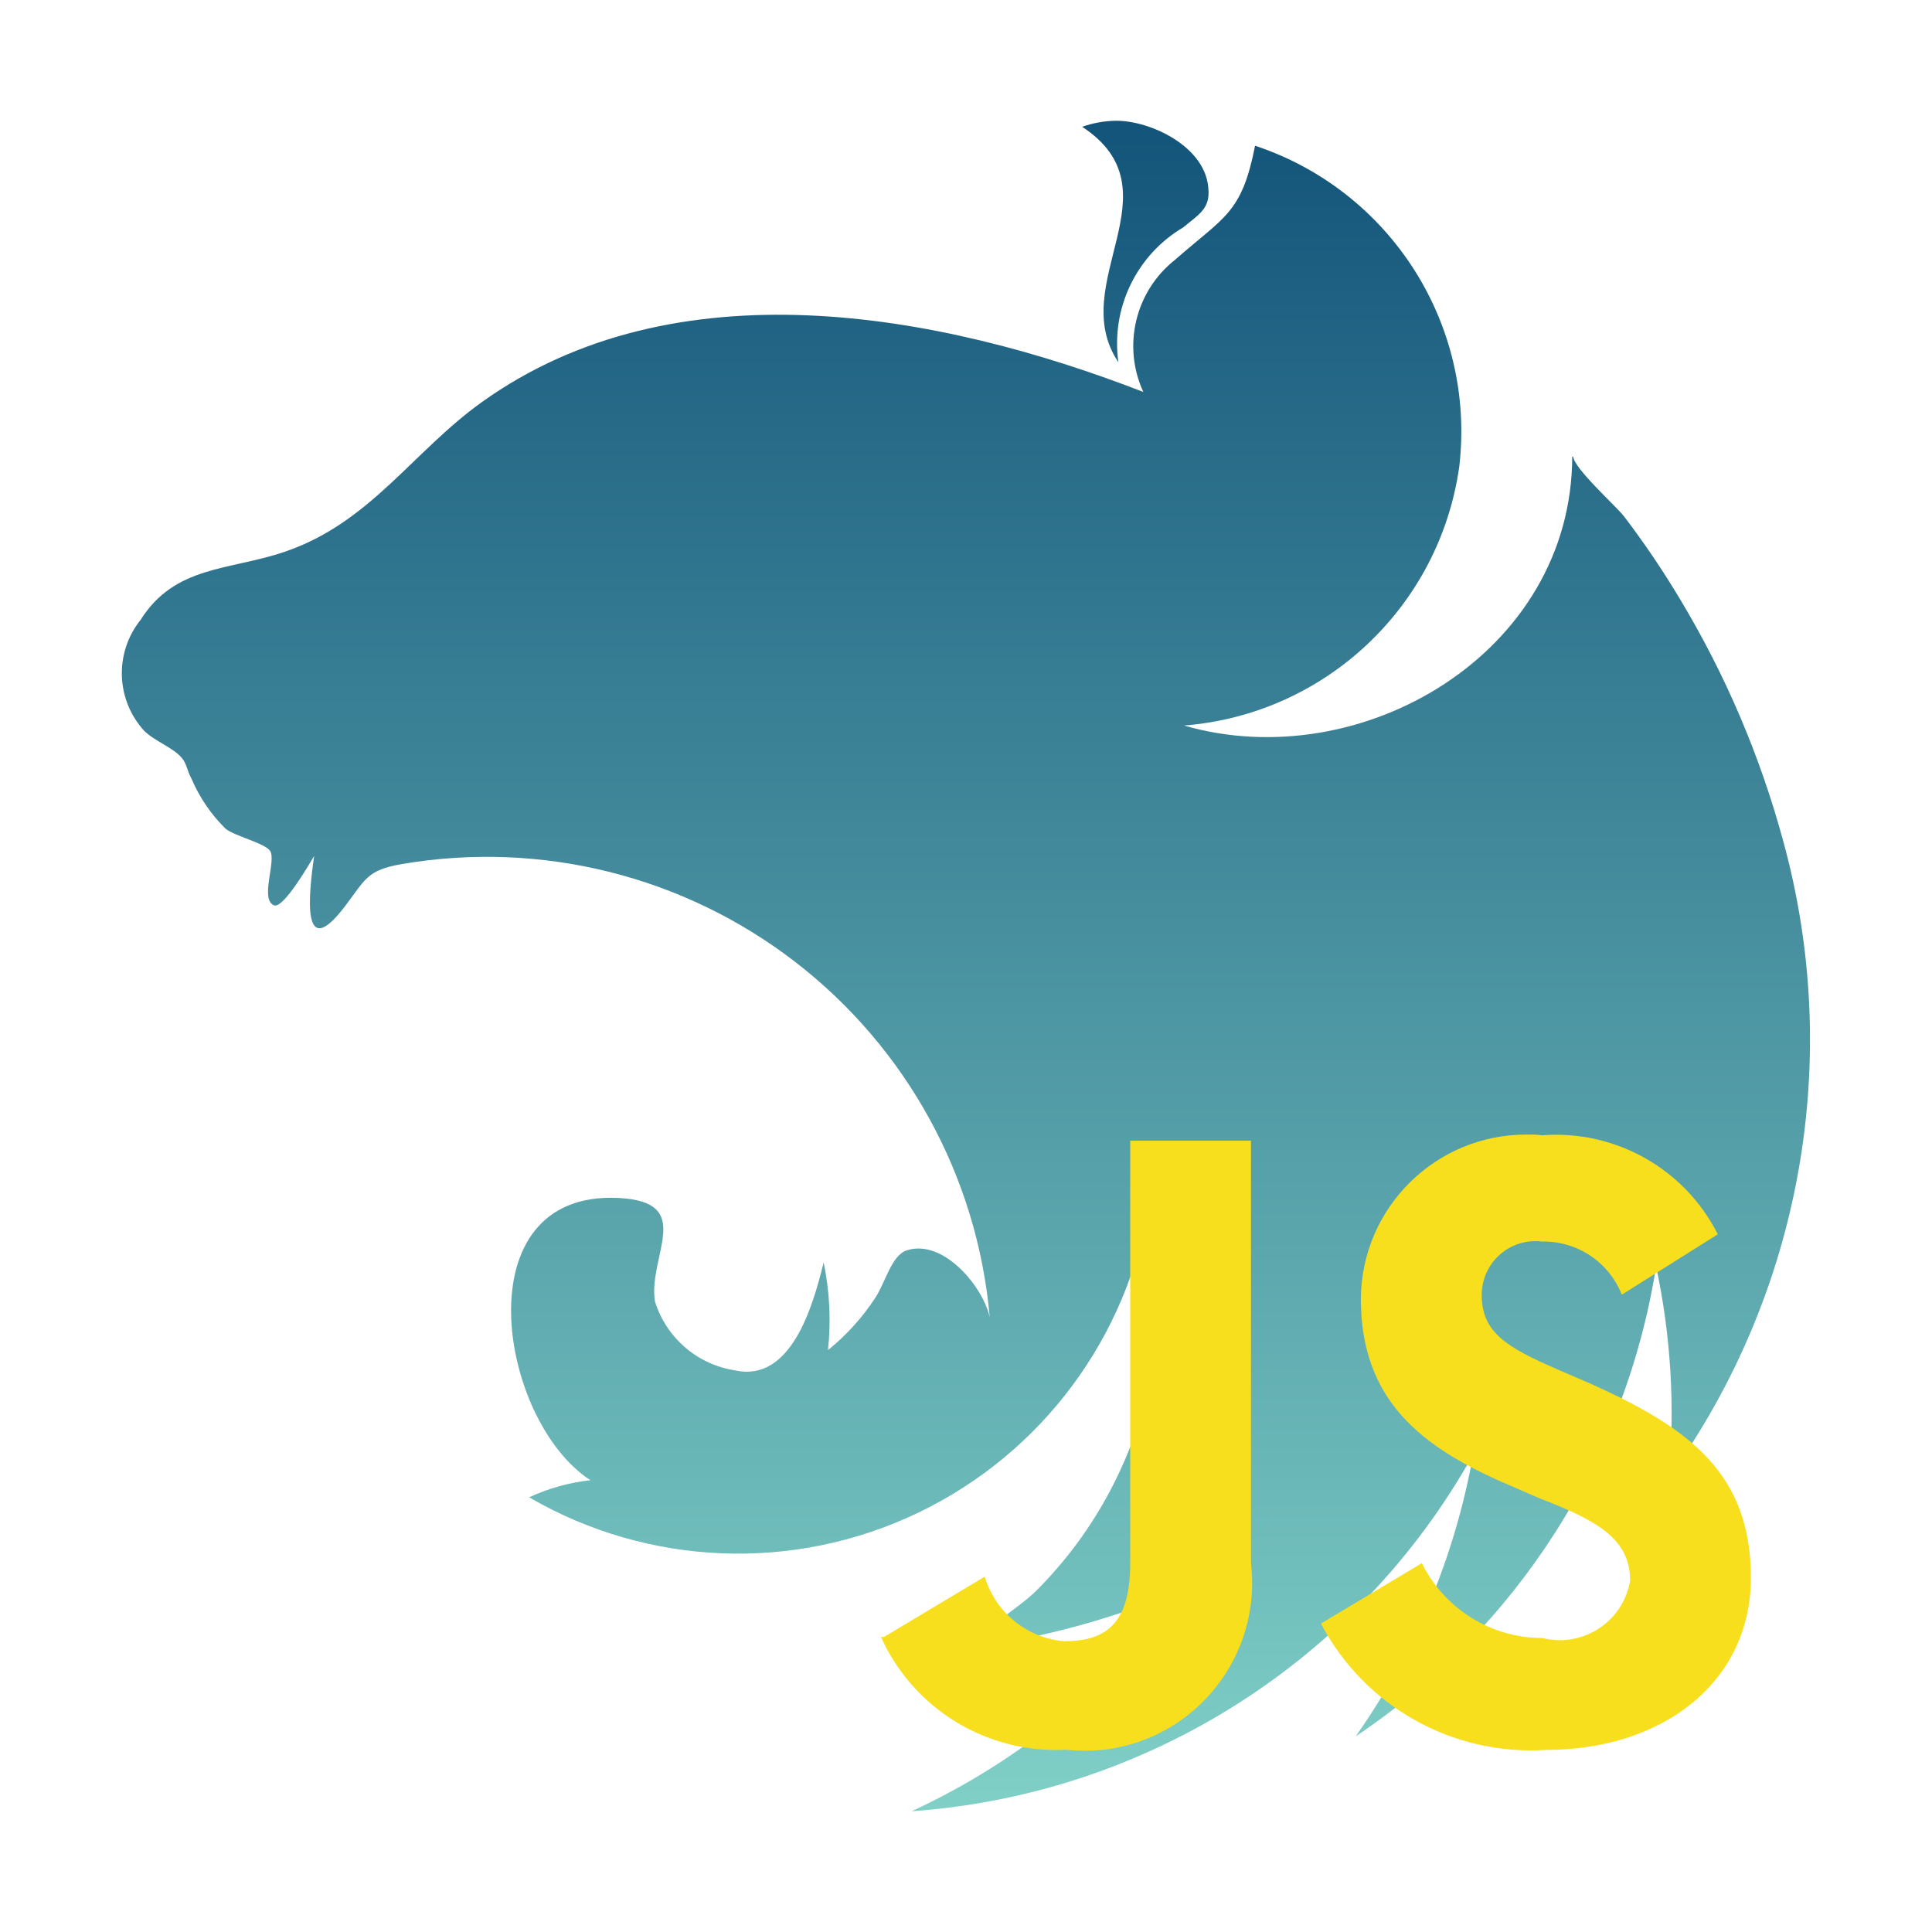
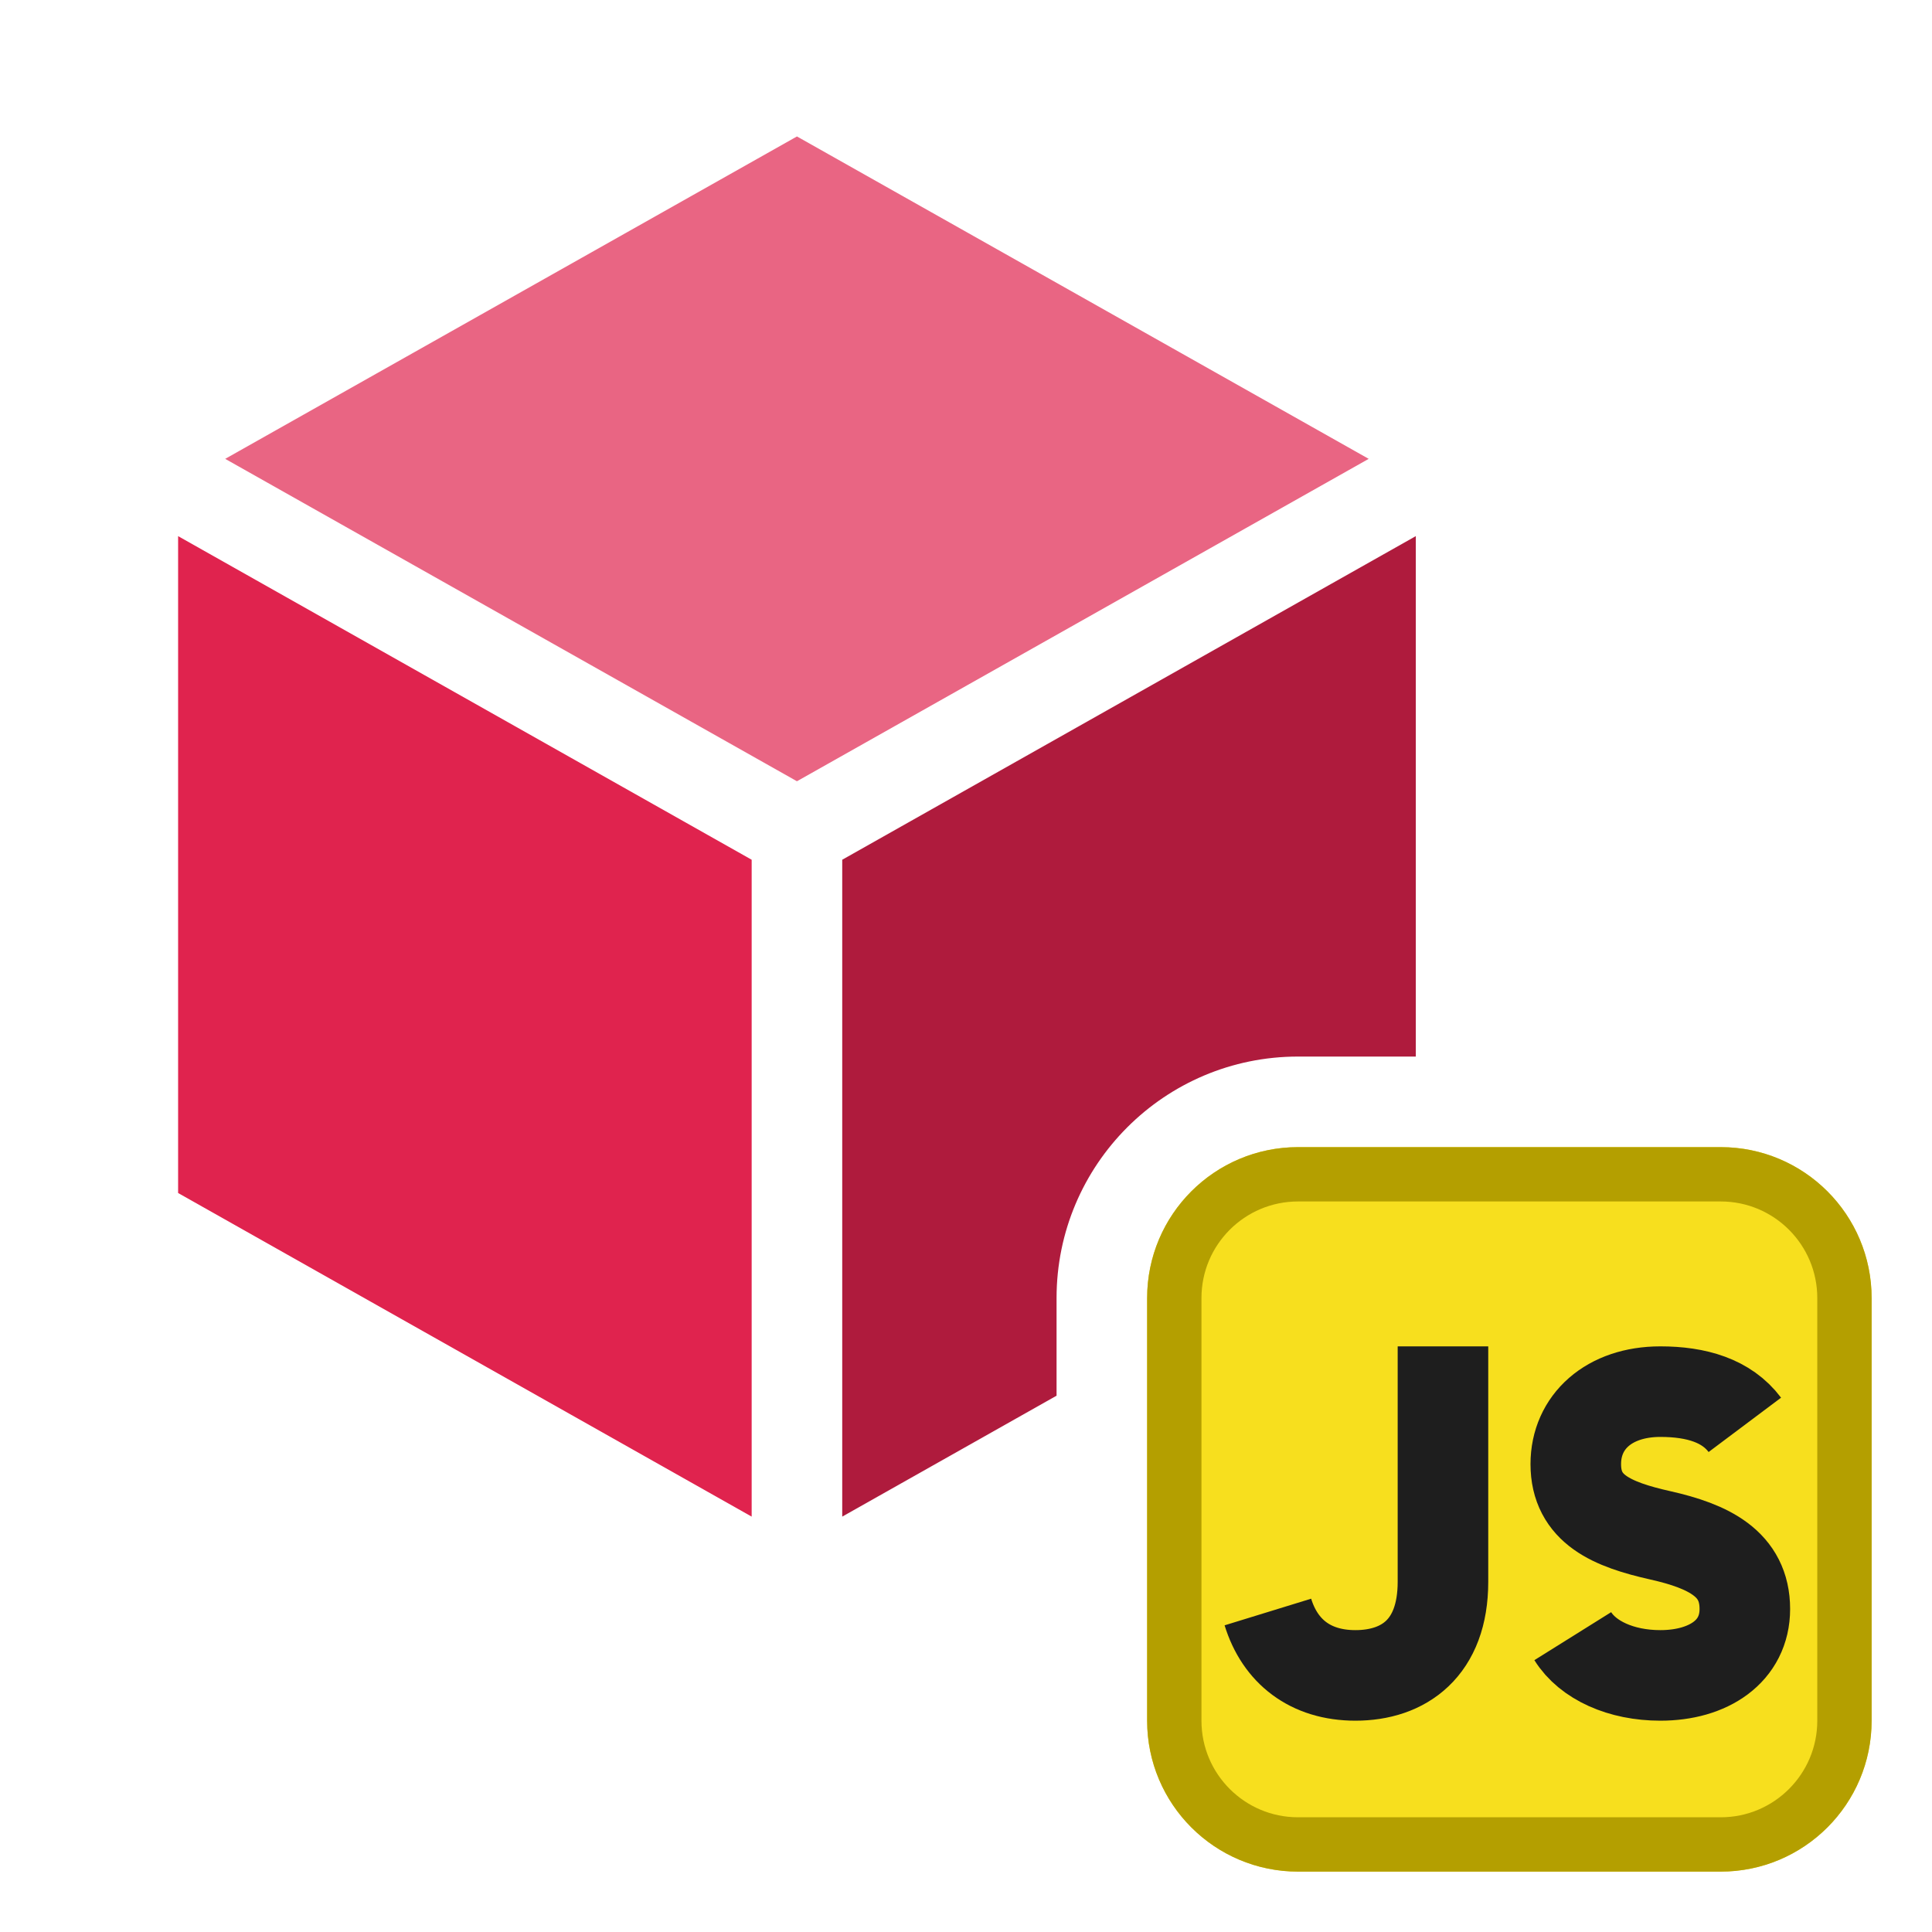
<svg xmlns="http://www.w3.org/2000/svg" viewBox="0 0 32 32">
  <defs>
-     <linearGradient id="a" x1="15.997" y1="993" x2="15.997" y2="1021" gradientTransform="matrix(1, 0, 0, -1, 0, 1023)" gradientUnits="userSpaceOnUse">
-       <stop offset="0" stop-color="#80d0c7" />
-       <stop offset="1" stop-color="#13547a" />
-     </linearGradient>
+     <clipPath id="nk">
+       <path clip-rule="evenodd" d="M-1 -1H33V33H-1ZM21.5 17.5H32.5A4 4 0 0 1 36.5 21.5V32.5A4 4 0 0 1 32.5 36.5H21.5A4 4 0 0 1 17.5 32.5V21.5A4 4 0 0 1 21.5 17.5Z" />
+     </clipPath>
  </defs>
-   <path d="M18.488,2a1.753,1.753,0,0,0-.564.1c1.611,1.058-.28,2.594.6,3.9A2.234,2.234,0,0,1,19.6,3.765c.285-.237.467-.322.406-.714C19.91,2.409,19.054,2,18.488,2Zm2.3.414c-.222,1.123-.5,1.164-1.323,1.887a1.82,1.82,0,0,0-.528,2.191c-3.4-1.32-7.758-2.118-10.953.166-1.149.821-1.851,2-3.268,2.481C3.8,9.452,2.9,9.36,2.328,10.268A1.413,1.413,0,0,0,2.384,12.1c.17.175.5.287.636.465.079.1.077.2.152.333a2.586,2.586,0,0,0,.564.828c.146.121.652.239.738.368.107.161-.173.8.062.9.159.073.622-.744.667-.816-.092.643-.213,1.784.51.834.343-.451.364-.6.941-.7a8.36,8.36,0,0,1,9.739,7.506c-.108-.5-.761-1.3-1.369-1.11-.259.08-.355.527-.525.786a3.75,3.75,0,0,1-.785.868,4.657,4.657,0,0,0-.072-1.452c-.182.748-.547,1.989-1.466,1.788a1.652,1.652,0,0,1-1.328-1.142c-.119-.76.684-1.651-.607-1.714-2.59-.127-1.991,3.682-.462,4.675a3.272,3.272,0,0,0-1.015.283A6.893,6.893,0,0,0,19.04,19.889a7.046,7.046,0,0,1-.646,4.79,6.9,6.9,0,0,1-1.23,1.668c-.3.3-.894.63-1.089.941A13.427,13.427,0,0,0,19.6,26.32,11.647,11.647,0,0,1,15.1,30a11.59,11.59,0,0,0,9.3-5.909,11.657,11.657,0,0,1-1.945,4.668,11.531,11.531,0,0,0,4.975-7.783,11.655,11.655,0,0,1,.209,3.5A12.418,12.418,0,0,0,29.53,13.91a15.755,15.755,0,0,0-1.689-3.962A14.838,14.838,0,0,0,26.9,8.554c-.133-.173-.844-.806-.844-1q-.009.029-.015,0c0,3.266-3.5,5.311-6.431,4.463a5,5,0,0,0,4.56-4.288A4.988,4.988,0,0,0,20.789,2.414Z" style="fill-rule:evenodd;fill:url(#a)" />
-   <path d="M14.64,27.114l1.67-1a1.51,1.51,0,0,0,1.31,1.07c.67,0,1.1-.26,1.1-1.29v-7h2v7a2.78,2.78,0,0,1-2.435,3.087,2.839,2.839,0,0,1-.625,0,3.181,3.181,0,0,1-3.07-1.87m7.29-.22,1.67-1a2.23,2.23,0,0,0,2,1.24,1.181,1.181,0,0,0,1.431-.859h0c.007-.03.014-.06.019-.091,0-.7-.56-1-1.49-1.36L25,24.6c-1.48-.63-2.46-1.42-2.46-3.09A2.74,2.74,0,0,1,25.3,18.792h0c.081,0,.161,0,.242.012a3,3,0,0,1,2.91,1.64l-1.59,1a1.39,1.39,0,0,0-1.32-.88.889.889,0,0,0-.993.773.759.759,0,0,0-.007.107c0,.61.38.86,1.26,1.24l.51.22C28,23.654,29,24.414,29,26.134s-1.45,2.85-3.39,2.85a3.929,3.929,0,0,1-3.73-2.09" style="fill:#f7df1e" />
+   <g clip-path="url(#nk)">
+     <path fill="#E96583" d="M13.2 2.26L22.67 7.6L13.2 12.94L3.73 7.6Z" />
+     <path fill="#E0234E" d="M2.95 8.88L12.45 14.24L12.45 25.12L2.95 19.76Z" />
+     <path fill="#AF1B3D" d="M13.95 14.24L23.45 8.88L23.45 19.76L13.95 25.12Z" />
+   </g>
+   <path fill="#F7DF1E" d="M21.5 19H28.5A2.5 2.5 0 0 1 31 21.5V28.5A2.5 2.5 0 0 1 28.5 31H21.5A2.5 2.5 0 0 1 19 28.5V21.5A2.5 2.5 0 0 1 21.5 19Z" />
+   <path fill="none" stroke="#B49F00" stroke-width="0.9" d="M21.5 19.45H28.5A2.05 2.05 0 0 1 30.55 21.5V28.5A2.05 2.05 0 0 1 28.5 30.55H21.5A2.05 2.05 0 0 1 19.45 28.5V21.5A2.05 2.05 0 0 1 21.5 19.45Z" />
+   <path fill="none" stroke="#1E1E1E" stroke-width="1.5" stroke-linecap="butt" stroke-linejoin="round" d="M23.9 22.3V26.2C23.9 27.3 23.25 27.75 22.45 27.75C21.7 27.75 21.2 27.35 21 26.7" />
+   <path fill="none" stroke="#1E1E1E" stroke-width="1.5" stroke-linecap="butt" stroke-linejoin="round" d="M28.9 23.6C28.6 23.2 28.1 23.05 27.5 23.05C26.65 23.05 26.1 23.55 26.1 24.25C26.1 25 26.7 25.25 27.5 25.43C28.3 25.61 28.9 25.9 28.9 26.65C28.9 27.35 28.3 27.75 27.5 27.75C26.85 27.75 26.3 27.5 26.05 27.1" />
</svg>
